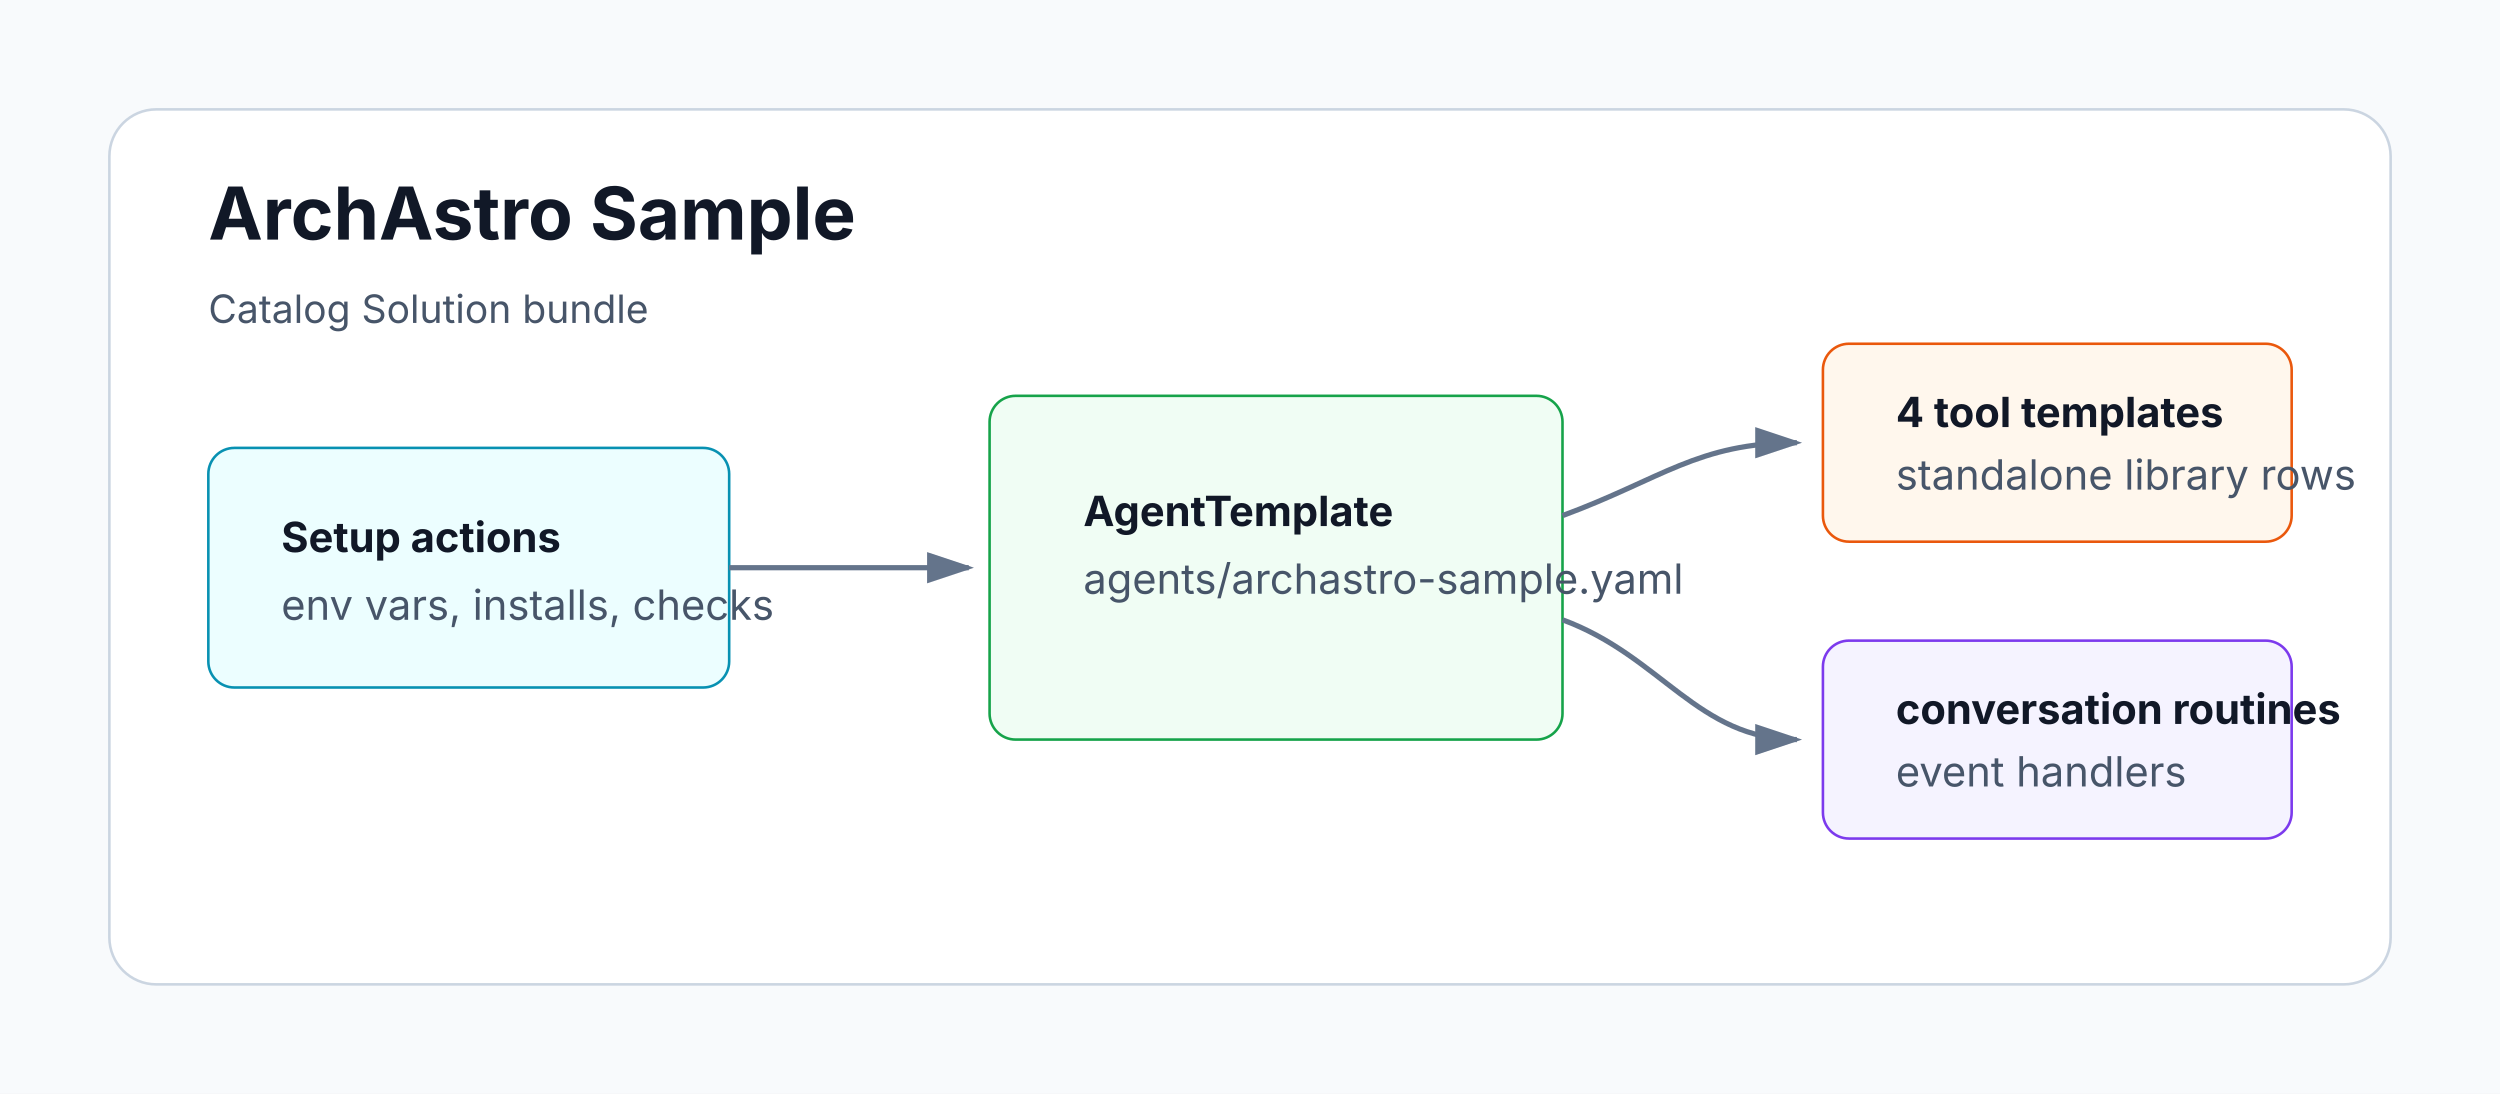
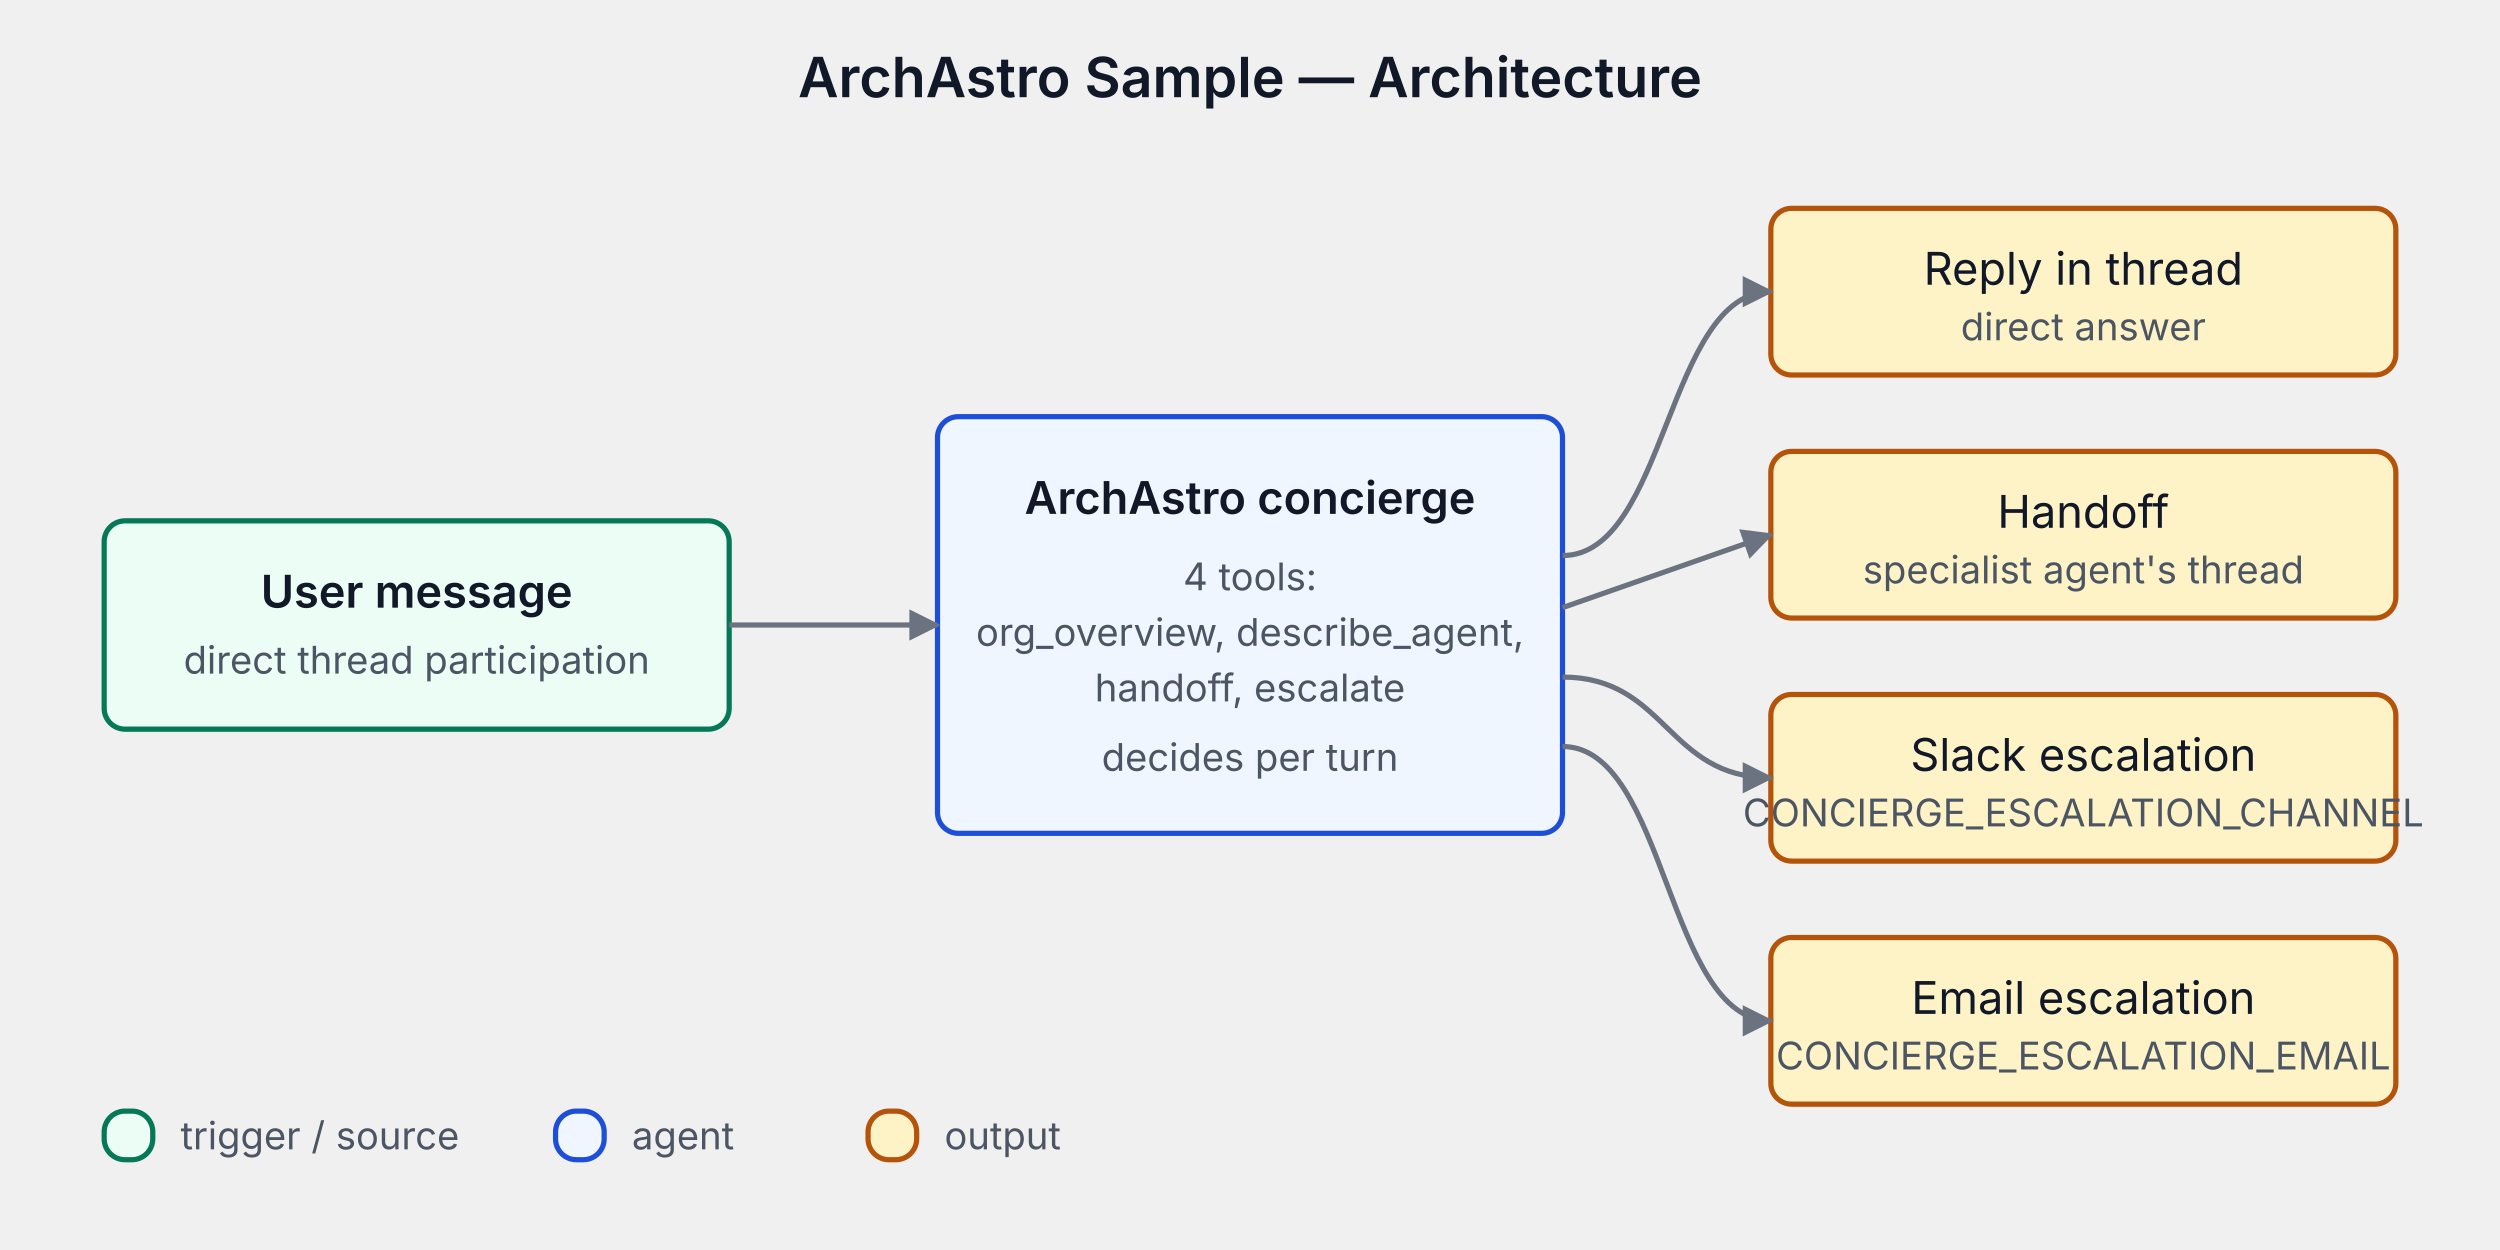
- <svg xmlns="http://www.w3.org/2000/svg" width="960" height="420" viewBox="0 0 960 420" role="img" aria-labelledby="title desc">
-   <rect width="960" height="420" fill="#f8fafc" />
-   <rect x="42" y="42" width="876" height="336" rx="18" fill="#ffffff" stroke="#cbd5e1" />
-   <text x="80" y="92" font-family="Inter, Arial, sans-serif" font-size="28" font-weight="700" fill="#111827">ArchAstro Sample</text>
-   <text x="80" y="124" font-family="Inter, Arial, sans-serif" font-size="15" fill="#475569">Catalog Solution bundle</text>
-   <g font-family="Inter, Arial, sans-serif" font-size="16" fill="#111827">
-     <rect x="80" y="172" width="200" height="92" rx="10" fill="#ecfeff" stroke="#0891b2" />
-     <text x="108" y="212" font-weight="700">Setup actions</text>
-     <text x="108" y="238" fill="#475569">env vars, installs, checks</text>
-     <rect x="380" y="152" width="220" height="132" rx="10" fill="#f0fdf4" stroke="#16a34a" />
-     <text x="416" y="202" font-weight="700">AgentTemplate</text>
-     <text x="416" y="228" fill="#475569">agents/archastro-sample.yaml</text>
-     <rect x="700" y="132" width="180" height="76" rx="10" fill="#fff7ed" stroke="#ea580c" />
-     <text x="728" y="164" font-weight="700">4 tool templates</text>
-     <text x="728" y="188" fill="#475569">standalone library rows</text>
-     <rect x="700" y="246" width="180" height="76" rx="10" fill="#f5f3ff" stroke="#7c3aed" />
-     <text x="728" y="278" font-weight="700">conversation routines</text>
-     <text x="728" y="302" fill="#475569">event handlers</text>
-   </g>
-   <g stroke="#64748b" stroke-width="2" fill="none" marker-end="url(#arrow)">
-     <path d="M280 218 H372" />
-     <path d="M600 198 C638 184 652 170 690 170" />
-     <path d="M600 238 C638 252 652 284 690 284" />
-   </g>
+ <svg xmlns="http://www.w3.org/2000/svg" viewBox="0 0 720 360" font-family="-apple-system, system-ui, sans-serif" font-size="13" role="img" aria-labelledby="title desc">
+   <style>
+     .box { fill: #ffffff; stroke: #4b5563; stroke-width: 1.5; rx: 6; ry: 6; }
+     .input { fill: #ecfdf5; stroke: #047857; }
+     .agent { fill: #eff6ff; stroke: #1d4ed8; }
+     .output { fill: #fef3c7; stroke: #b45309; }
+     .label { fill: #111827; }
+     .sublabel { fill: #4b5563; font-size: 11px; }
+     .arrow { fill: none; stroke: #6b7280; stroke-width: 1.5; marker-end: url(#a); }
+     .arrow-label { fill: #4b5563; font-size: 11px; font-style: italic; }
+     .title { font-size: 16px; font-weight: 600; fill: #111827; }
+     .legend-label { fill: #4b5563; font-size: 11px; }
+   </style>
  <defs>
-     <marker id="arrow" markerWidth="10" markerHeight="10" refX="8" refY="3" orient="auto" markerUnits="strokeWidth">
-       <path d="M0,0 L0,6 L9,3 z" fill="#64748b" />
+     <marker id="a" viewBox="0 0 10 10" refX="9" refY="5" markerWidth="6" markerHeight="6" orient="auto-start-reverse">
+       <path d="M0,0 L10,5 L0,10 z" fill="#6b7280" />
    </marker>
  </defs>
+   <text x="360" y="28" text-anchor="middle" class="title">ArchAstro Sample — Architecture</text>
+   <rect class="box input" x="30" y="150" width="180" height="60" />
+   <text x="120" y="175" text-anchor="middle" class="label" font-weight="600">User message</text>
+   <text x="120" y="194" text-anchor="middle" class="sublabel">direct thread participation</text>
+   <rect class="box agent" x="270" y="120" width="180" height="120" />
+   <text x="360" y="148" text-anchor="middle" class="label" font-weight="600">ArchAstro concierge</text>
+   <text x="360" y="170" text-anchor="middle" class="sublabel">4 tools:</text>
+   <text x="360" y="186" text-anchor="middle" class="sublabel">org_overview, describe_agent,</text>
+   <text x="360" y="202" text-anchor="middle" class="sublabel">handoff, escalate</text>
+   <text x="360" y="222" text-anchor="middle" class="sublabel">decides per turn</text>
+   <rect class="box output" x="510" y="60" width="180" height="48" />
+   <text x="600" y="82" text-anchor="middle" class="label">Reply in thread</text>
+   <text x="600" y="98" text-anchor="middle" class="sublabel">direct answer</text>
+   <rect class="box output" x="510" y="130" width="180" height="48" />
+   <text x="600" y="152" text-anchor="middle" class="label">Handoff</text>
+   <text x="600" y="168" text-anchor="middle" class="sublabel">specialist agent's thread</text>
+   <rect class="box output" x="510" y="200" width="180" height="48" />
+   <text x="600" y="222" text-anchor="middle" class="label">Slack escalation</text>
+   <text x="600" y="238" text-anchor="middle" class="sublabel">CONCIERGE_ESCALATION_CHANNEL</text>
+   <rect class="box output" x="510" y="270" width="180" height="48" />
+   <text x="600" y="292" text-anchor="middle" class="label">Email escalation</text>
+   <text x="600" y="308" text-anchor="middle" class="sublabel">CONCIERGE_ESCALATION_EMAIL</text>
+   <path class="arrow" d="M210 180 L 270 180" />
+   <path class="arrow" d="M450 160 C 480 160, 480 84, 510 84" />
+   <path class="arrow" d="M450 175 L 510 154" />
+   <path class="arrow" d="M450 195 C 480 195, 480 224, 510 224" />
+   <path class="arrow" d="M450 215 C 480 215, 480 294, 510 294" />
+   <g transform="translate(30, 320)">
+     <rect class="box input" x="0" y="0" width="14" height="14" />
+     <text x="22" y="11" class="legend-label">trigger / source</text>
+     <rect class="box agent" x="130" y="0" width="14" height="14" />
+     <text x="152" y="11" class="legend-label">agent</text>
+     <rect class="box output" x="220" y="0" width="14" height="14" />
+     <text x="242" y="11" class="legend-label">output</text>
+   </g>
</svg>
